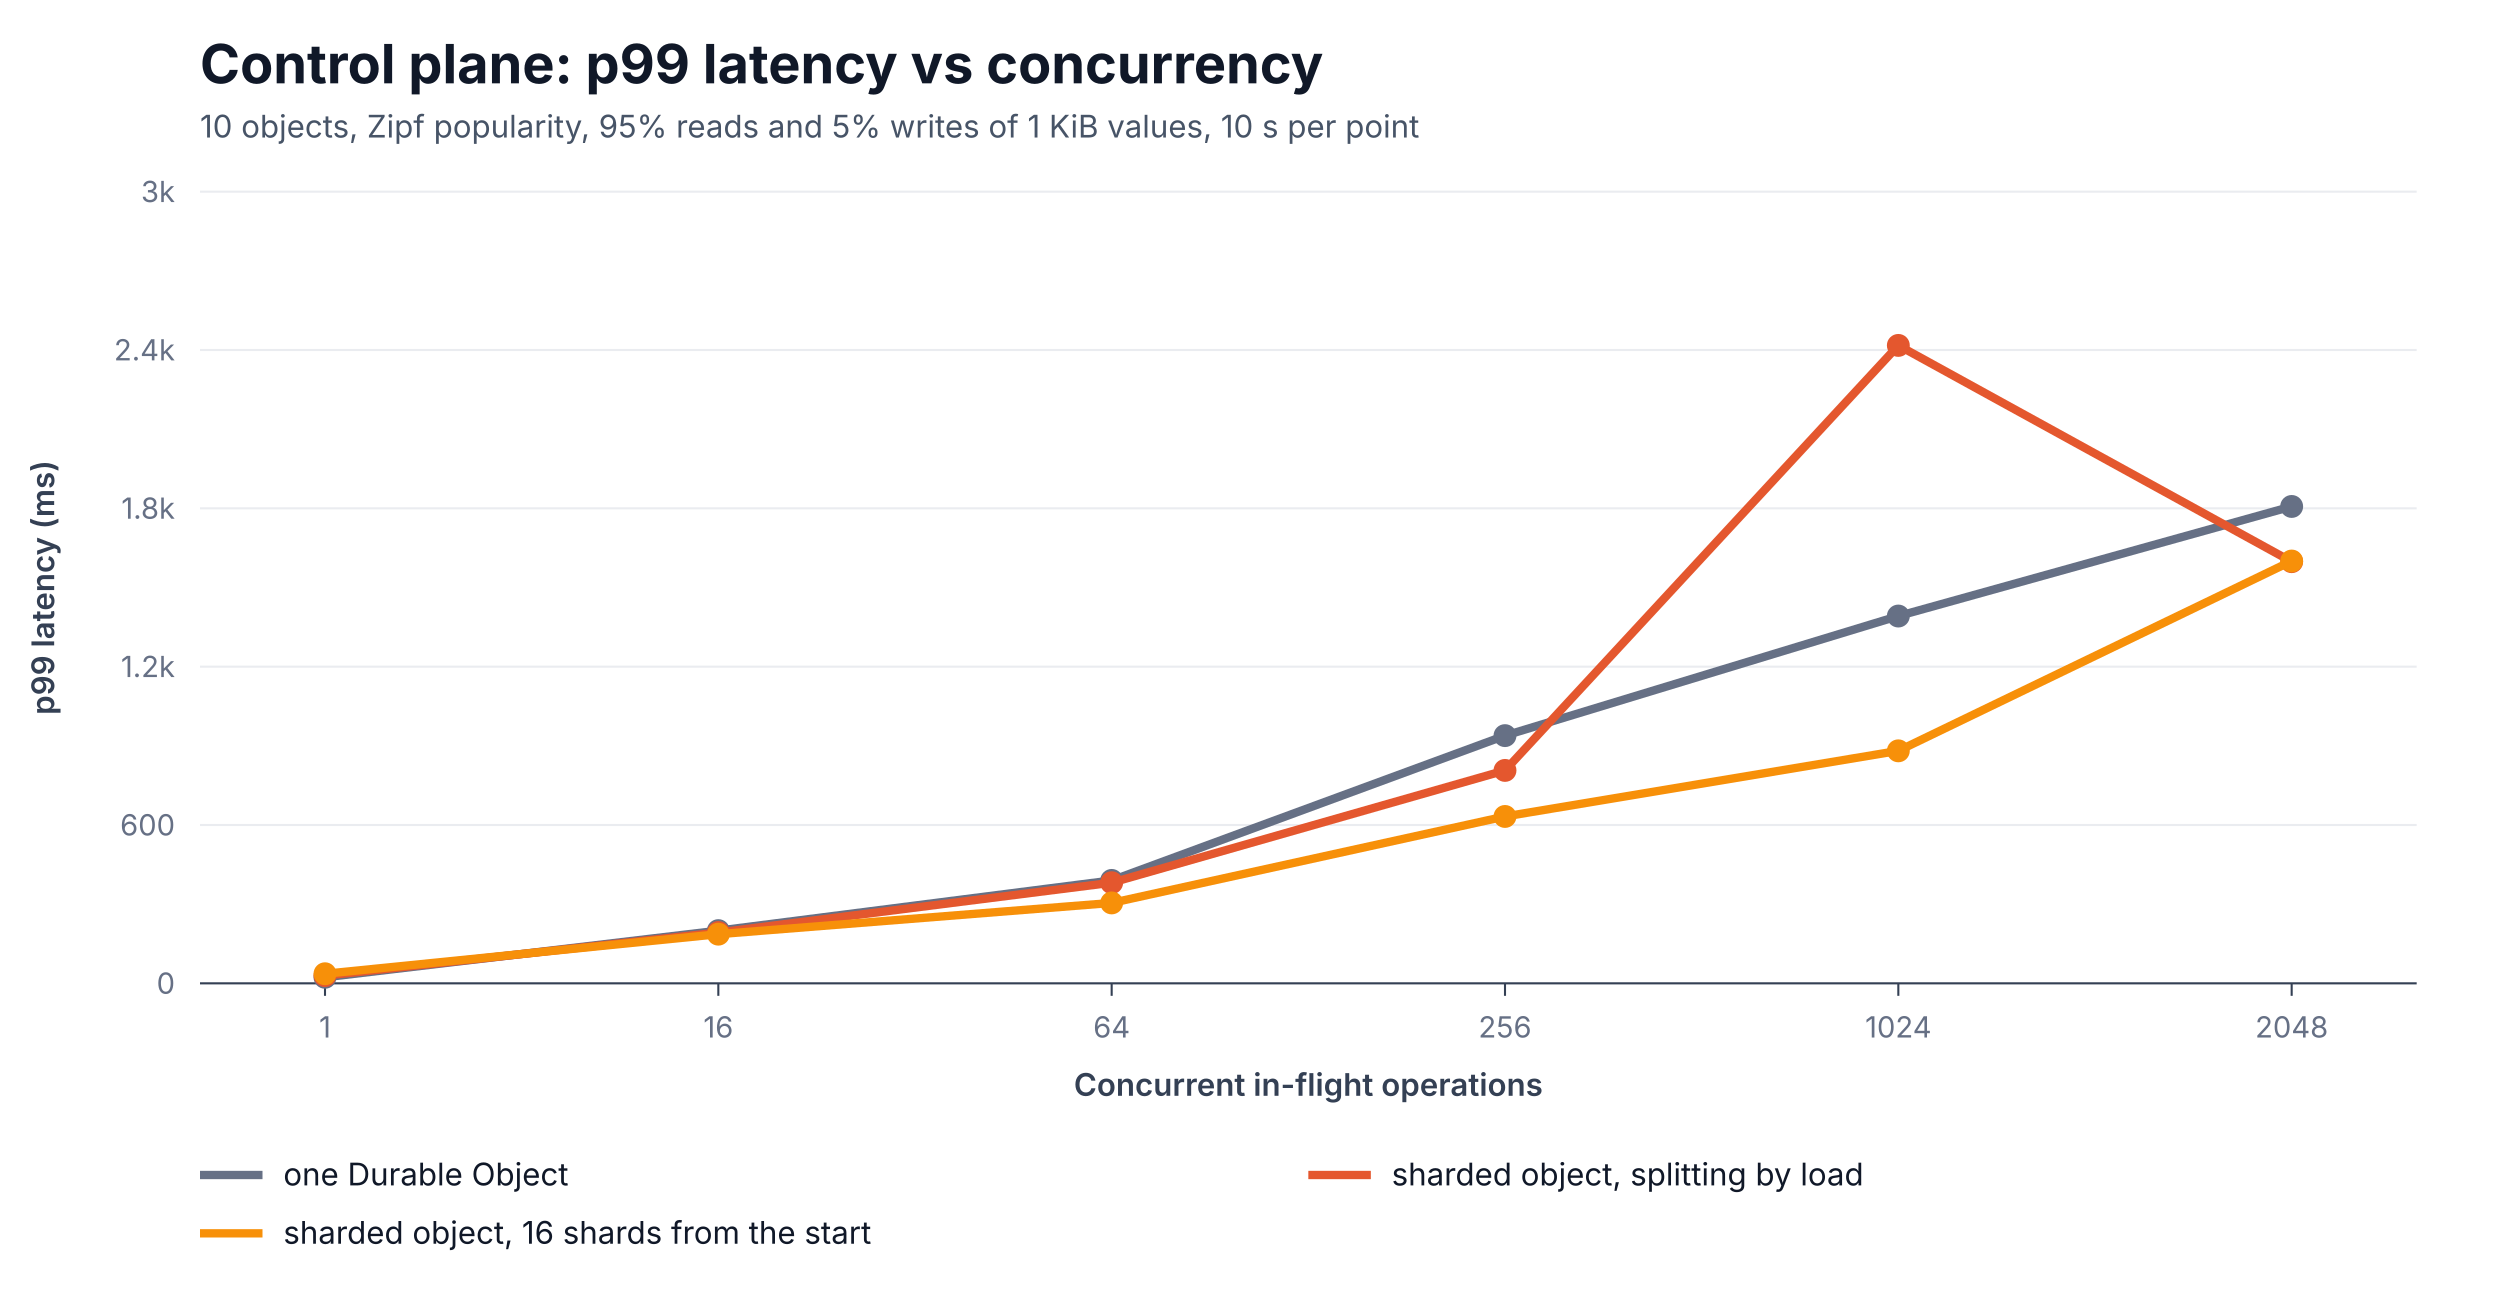
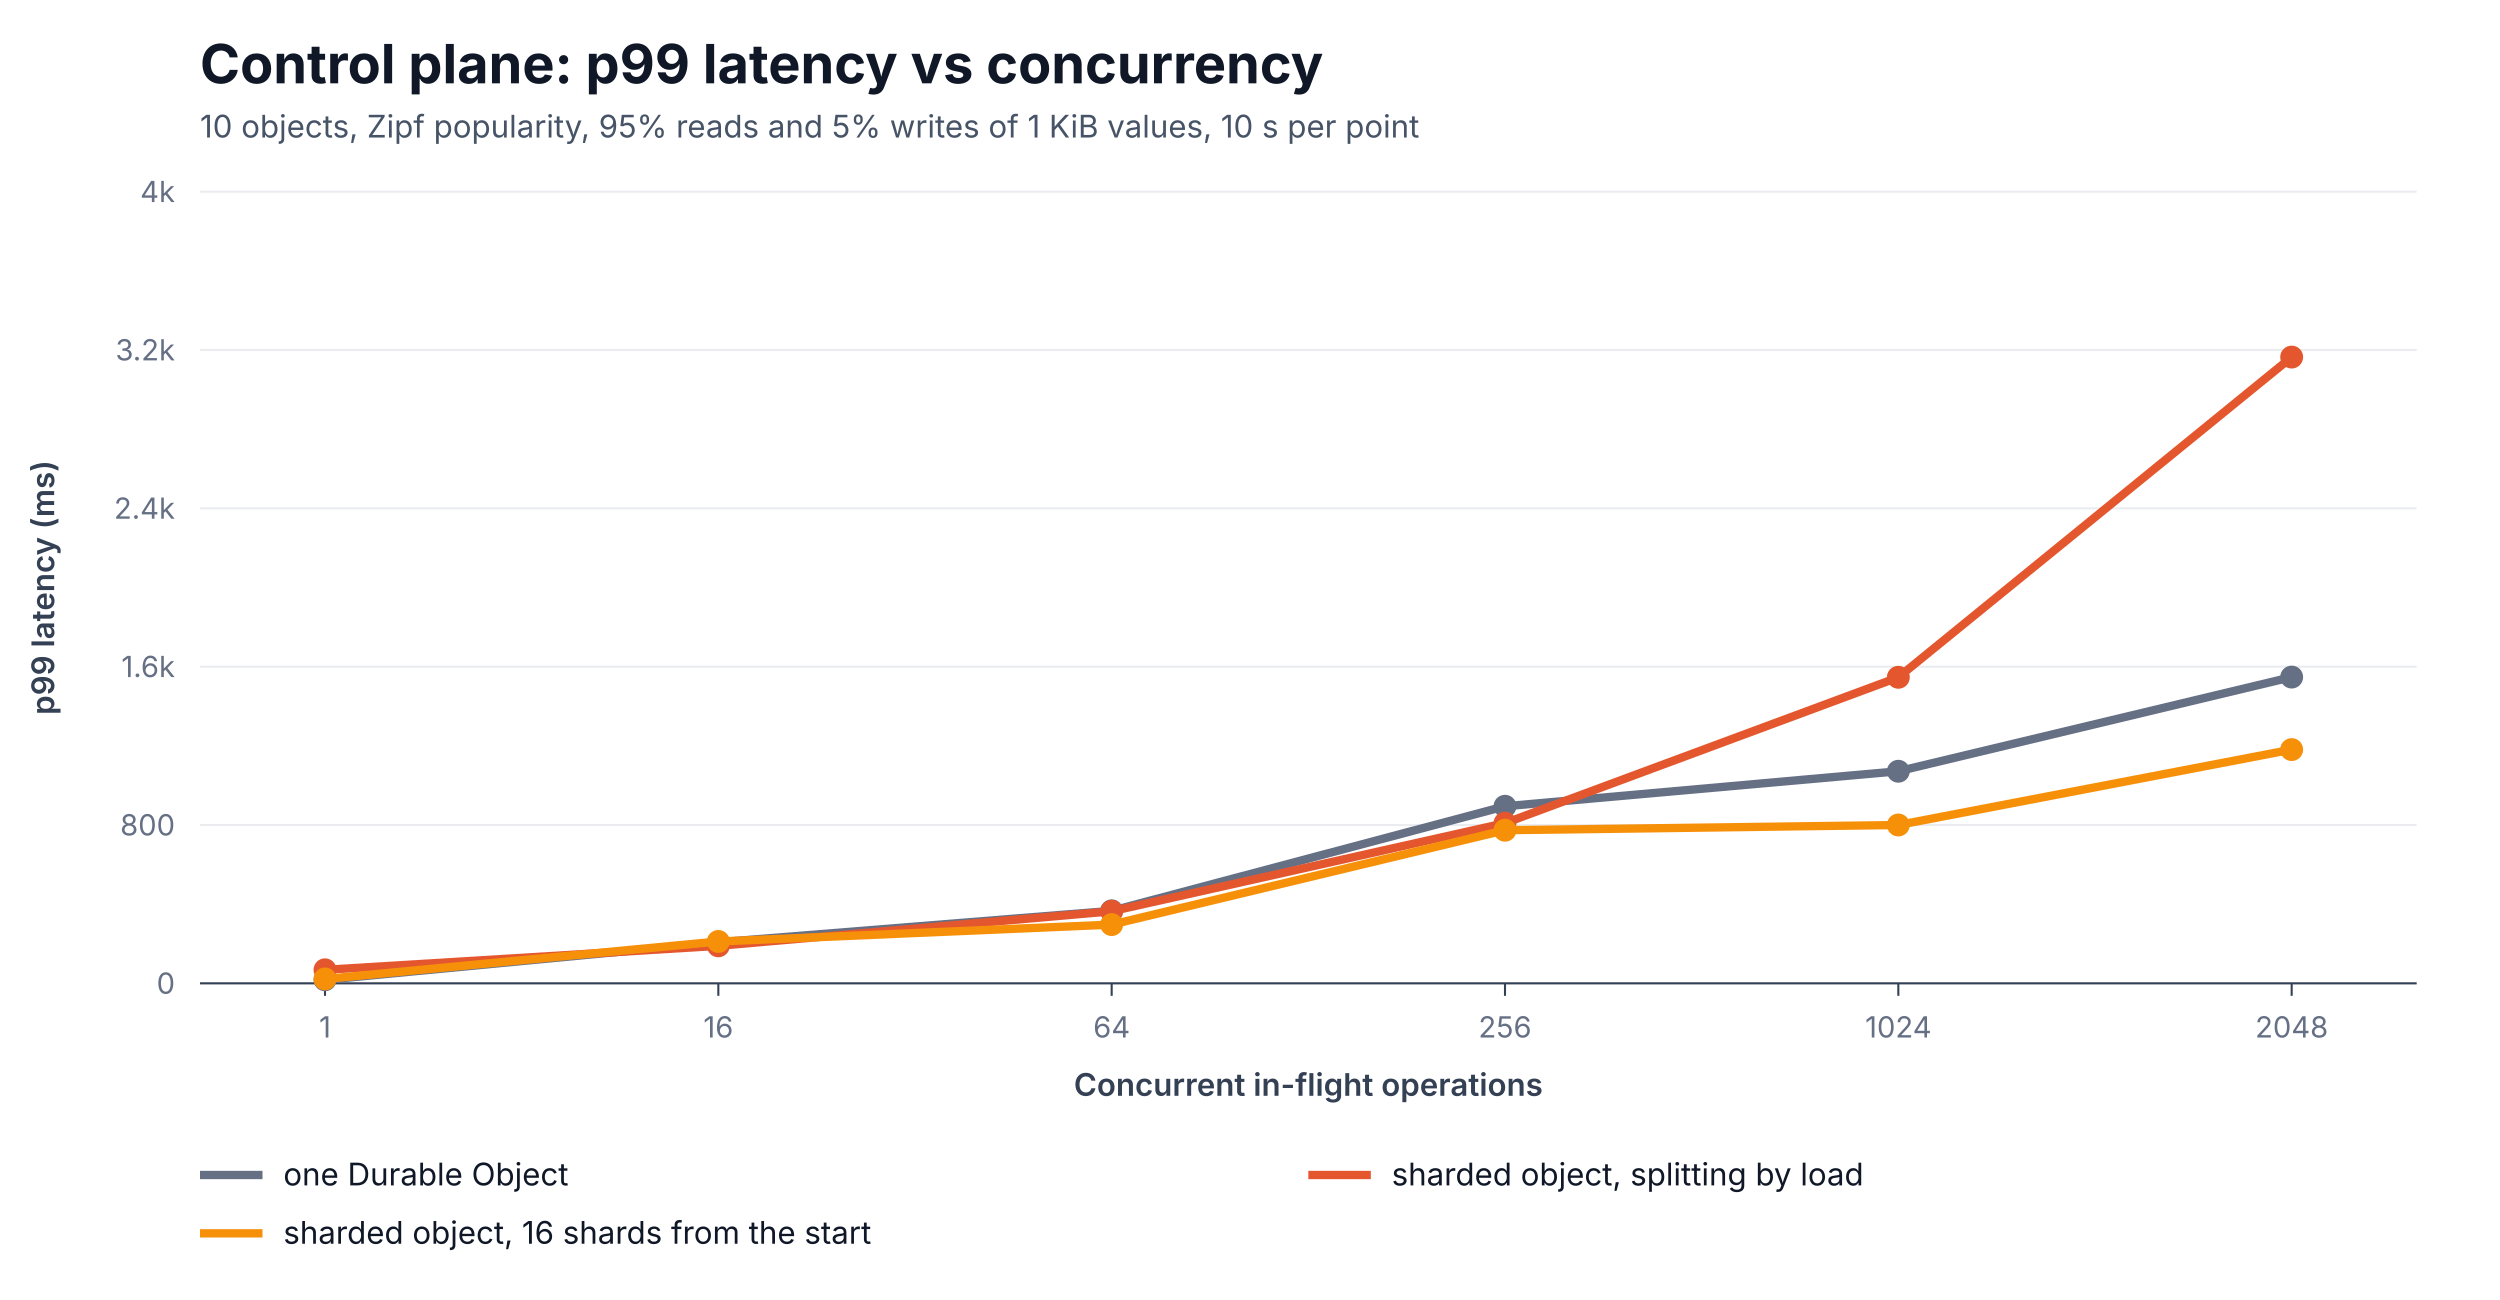
<svg xmlns="http://www.w3.org/2000/svg" width="1200" height="624" viewBox="0 0 1200 624">
  <style>text{font-family:Inter,ui-sans-serif,system-ui,-apple-system,sans-serif;fill:#101828}.title{font-size:26px;font-weight:700}.sub{font-size:15px;fill:#475467}.tick{font-size:14px;fill:#667085}.label{font-size:15px;font-weight:600;fill:#344054}.legend{font-size:15px}.grid{stroke:#eaecf0}.axisline{stroke:#344054}</style>
  <rect width="1200" height="624" fill="#fff" />
  <text x="96" y="40" class="title">Control plane: p99 latency vs concurrency</text>
  <text x="96" y="66" class="sub">10 objects, Zipf popularity, 95% reads and 5% writes of 1 KiB values, 10 s per point</text>
  <line x1="96" x2="1160" y1="472" y2="472" class="grid" />
  <text x="84" y="477" text-anchor="end" class="tick">0</text>
  <line x1="96" x2="1160" y1="396" y2="396" class="grid" />
-   <text x="84" y="401" text-anchor="end" class="tick">600</text>
+   <text x="84" y="401" text-anchor="end" class="tick">800</text>
  <line x1="96" x2="1160" y1="320" y2="320" class="grid" />
-   <text x="84" y="325" text-anchor="end" class="tick">1.2k</text>
+   <text x="84" y="325" text-anchor="end" class="tick">1.6k</text>
  <line x1="96" x2="1160" y1="244" y2="244" class="grid" />
-   <text x="84" y="249" text-anchor="end" class="tick">1.8k</text>
+   <text x="84" y="249" text-anchor="end" class="tick">2.4k</text>
  <line x1="96" x2="1160" y1="168" y2="168" class="grid" />
-   <text x="84" y="173" text-anchor="end" class="tick">2.4k</text>
+   <text x="84" y="173" text-anchor="end" class="tick">3.2k</text>
  <line x1="96" x2="1160" y1="92" y2="92" class="grid" />
-   <text x="84" y="97" text-anchor="end" class="tick">3k</text>
+   <text x="84" y="97" text-anchor="end" class="tick">4k</text>
  <line x1="96" x2="1160" y1="472" y2="472" class="axisline" />
  <line x1="156" x2="156" y1="472" y2="478" class="axisline" />
  <text x="156" y="498" text-anchor="middle" class="tick">1</text>
  <line x1="344.8" x2="344.8" y1="472" y2="478" class="axisline" />
  <text x="344.8" y="498" text-anchor="middle" class="tick">16</text>
  <line x1="533.6" x2="533.6" y1="472" y2="478" class="axisline" />
  <text x="533.6" y="498" text-anchor="middle" class="tick">64</text>
  <line x1="722.4" x2="722.4" y1="472" y2="478" class="axisline" />
  <text x="722.4" y="498" text-anchor="middle" class="tick">256</text>
  <line x1="911.2" x2="911.2" y1="472" y2="478" class="axisline" />
  <text x="911.2" y="498" text-anchor="middle" class="tick">1024</text>
  <line x1="1100" x2="1100" y1="472" y2="478" class="axisline" />
  <text x="1100" y="498" text-anchor="middle" class="tick">2048</text>
-   <polyline points="156.0,469.1 344.8,446.7 533.6,422.6 722.4,353.1 911.2,295.7 1100.0,243.1" fill="none" stroke="#667085" stroke-width="4" stroke-linejoin="round" />
-   <circle cx="156.0" cy="469.1" r="5.5" fill="#667085" />
-   <circle cx="344.8" cy="446.7" r="5.5" fill="#667085" />
-   <circle cx="533.6" cy="422.6" r="5.5" fill="#667085" />
-   <circle cx="722.4" cy="353.1" r="5.5" fill="#667085" />
-   <circle cx="911.2" cy="295.7" r="5.5" fill="#667085" />
-   <circle cx="1100.0" cy="243.1" r="5.5" fill="#667085" />
-   <polyline points="156.0,468.3 344.8,447.6 533.6,423.7 722.4,369.8 911.2,165.8 1100.0,269.6" fill="none" stroke="#e4572e" stroke-width="4" stroke-linejoin="round" />
-   <circle cx="156.0" cy="468.3" r="5.5" fill="#e4572e" />
-   <circle cx="344.8" cy="447.6" r="5.5" fill="#e4572e" />
-   <circle cx="533.6" cy="423.7" r="5.5" fill="#e4572e" />
-   <circle cx="722.4" cy="369.8" r="5.5" fill="#e4572e" />
-   <circle cx="911.2" cy="165.8" r="5.5" fill="#e4572e" />
-   <circle cx="1100.0" cy="269.6" r="5.5" fill="#e4572e" />
-   <polyline points="156.0,467.4 344.8,448.4 533.6,433.4 722.4,391.9 911.2,360.4 1100.0,269.3" fill="none" stroke="#f79009" stroke-width="4" stroke-linejoin="round" />
-   <circle cx="156.0" cy="467.4" r="5.5" fill="#f79009" />
-   <circle cx="344.8" cy="448.4" r="5.5" fill="#f79009" />
-   <circle cx="533.6" cy="433.4" r="5.5" fill="#f79009" />
-   <circle cx="722.4" cy="391.9" r="5.5" fill="#f79009" />
-   <circle cx="911.2" cy="360.4" r="5.5" fill="#f79009" />
-   <circle cx="1100.0" cy="269.3" r="5.5" fill="#f79009" />
+   <polyline points="156.0,470.3 344.8,452.3 533.6,437.2 722.4,387.0 911.2,370.2 1100.0,325.0" fill="none" stroke="#667085" stroke-width="4" stroke-linejoin="round" />
+   <circle cx="156.0" cy="470.3" r="5.5" fill="#667085" />
+   <circle cx="344.8" cy="452.3" r="5.5" fill="#667085" />
+   <circle cx="533.6" cy="437.2" r="5.5" fill="#667085" />
+   <circle cx="722.4" cy="387.0" r="5.5" fill="#667085" />
+   <circle cx="911.2" cy="370.2" r="5.5" fill="#667085" />
+   <circle cx="1100.0" cy="325.0" r="5.5" fill="#667085" />
+   <polyline points="156.0,465.5 344.8,454.0 533.6,437.4 722.4,395.1 911.2,325.1 1100.0,171.4" fill="none" stroke="#e4572e" stroke-width="4" stroke-linejoin="round" />
+   <circle cx="156.0" cy="465.5" r="5.5" fill="#e4572e" />
+   <circle cx="344.8" cy="454.0" r="5.5" fill="#e4572e" />
+   <circle cx="533.6" cy="437.4" r="5.5" fill="#e4572e" />
+   <circle cx="722.4" cy="395.1" r="5.5" fill="#e4572e" />
+   <circle cx="911.2" cy="325.1" r="5.5" fill="#e4572e" />
+   <circle cx="1100.0" cy="171.4" r="5.5" fill="#e4572e" />
+   <polyline points="156.0,469.9 344.8,451.9 533.6,443.8 722.4,398.5 911.2,396.0 1100.0,359.8" fill="none" stroke="#f79009" stroke-width="4" stroke-linejoin="round" />
+   <circle cx="156.0" cy="469.9" r="5.5" fill="#f79009" />
+   <circle cx="344.8" cy="451.9" r="5.5" fill="#f79009" />
+   <circle cx="533.6" cy="443.8" r="5.5" fill="#f79009" />
+   <circle cx="722.4" cy="398.5" r="5.5" fill="#f79009" />
+   <circle cx="911.2" cy="396.0" r="5.5" fill="#f79009" />
+   <circle cx="1100.0" cy="359.8" r="5.5" fill="#f79009" />
  <text x="628" y="526" text-anchor="middle" class="label">Concurrent in-flight operations</text>
  <text transform="translate(26,282) rotate(-90)" text-anchor="middle" class="label">p99 latency (ms)</text>
  <g transform="translate(96,564)">
    <line x1="0" x2="30" y1="0" y2="0" stroke="#667085" stroke-width="4" />
    <text x="40" y="5" class="legend">one Durable Object</text>
  </g>
  <g transform="translate(628,564)">
    <line x1="0" x2="30" y1="0" y2="0" stroke="#e4572e" stroke-width="4" />
    <text x="40" y="5" class="legend">sharded object, splitting by load</text>
  </g>
  <g transform="translate(96,592)">
    <line x1="0" x2="30" y1="0" y2="0" stroke="#f79009" stroke-width="4" />
    <text x="40" y="5" class="legend">sharded object, 16 shards from the start</text>
  </g>
</svg>
